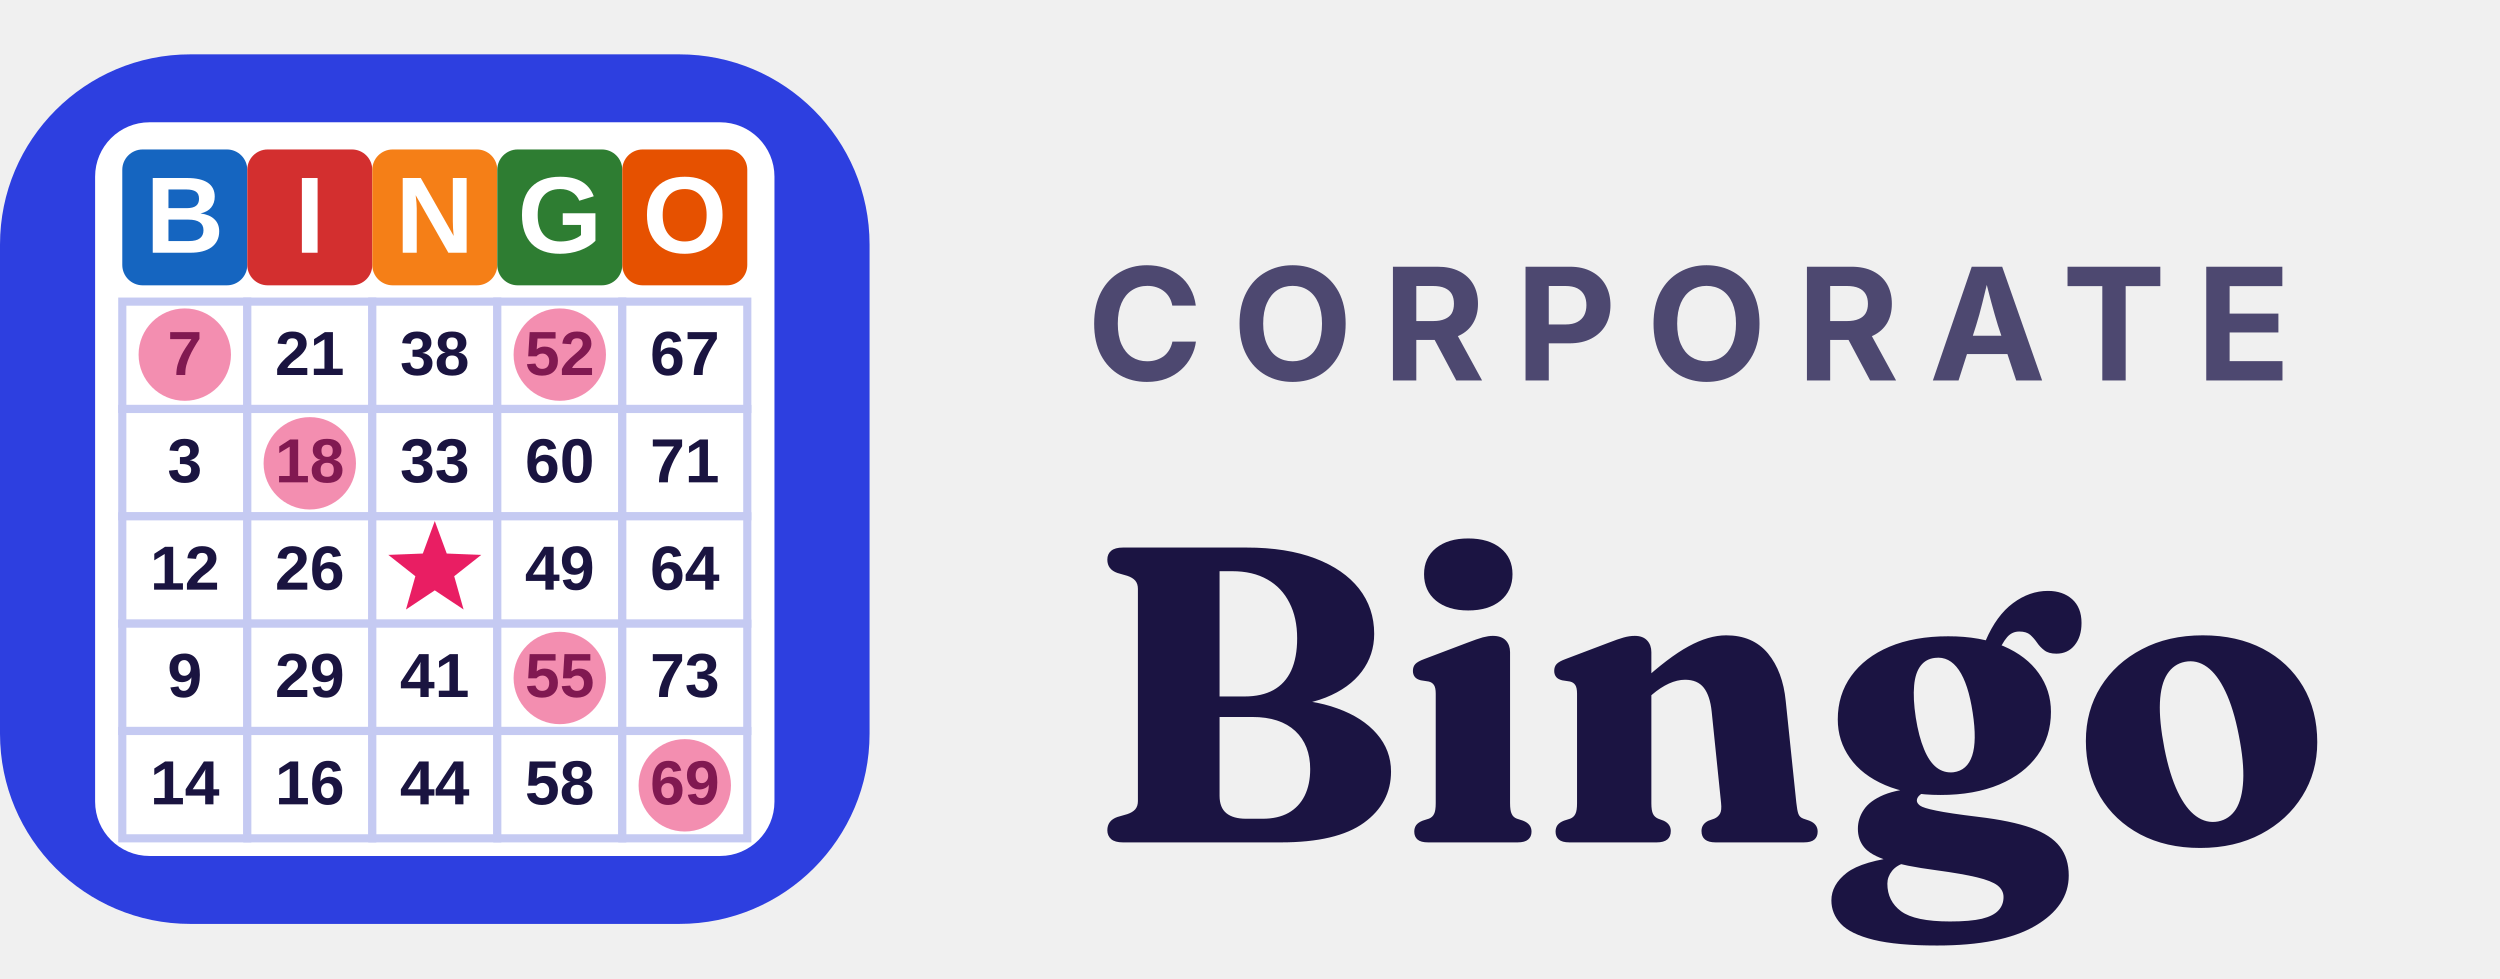
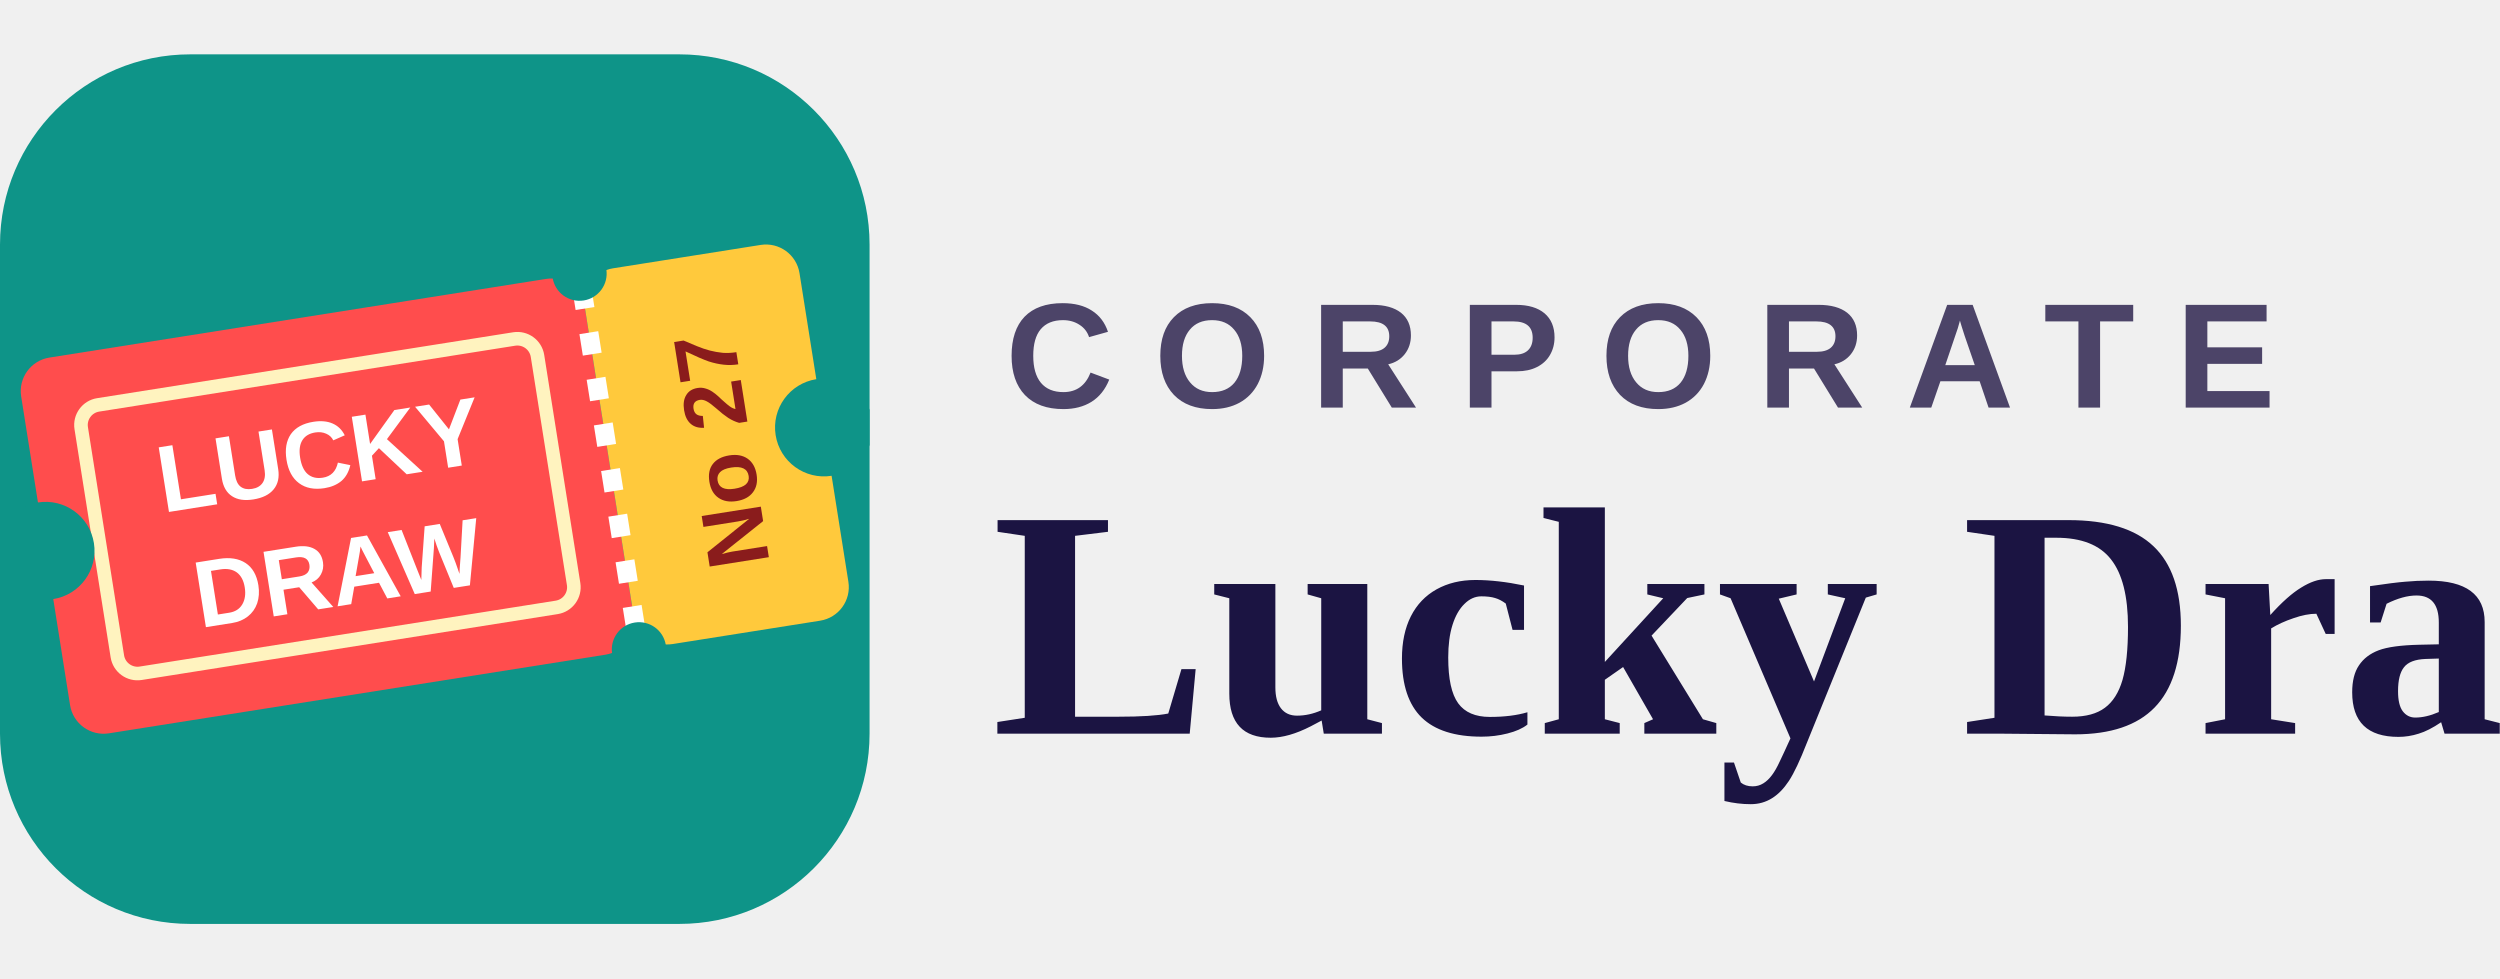
<svg xmlns="http://www.w3.org/2000/svg" viewBox="0 0 184 72" width="184" height="72" role="img" aria-label="Corporate Lucky Draw">
-   <g transform="translate(0 4) scale(1)">
+   <g transform="translate(0 4)">
    <svg viewBox="0 0 64 64" width="64" height="64">
-       <rect width="64" height="64" rx="14" fill="#2D3FE0" />
-       <rect x="7" y="5" width="50" height="54" rx="4" fill="#FFFFFF" />
-       <rect x="9.0" y="7" width="9.2" height="10" rx="1.5" fill="#1565C0" />
-       <text x="13.6" y="14.6" font-size="8" font-family="Arial,Helvetica,sans-serif" font-weight="700" fill="#FFFFFF" text-anchor="middle">B</text>
-       <rect x="18.2" y="7" width="9.2" height="10" rx="1.5" fill="#D32F2F" />
-       <text x="22.8" y="14.6" font-size="8" font-family="Arial,Helvetica,sans-serif" font-weight="700" fill="#FFFFFF" text-anchor="middle">I</text>
-       <rect x="27.4" y="7" width="9.2" height="10" rx="1.5" fill="#F57F17" />
-       <text x="32.0" y="14.6" font-size="8" font-family="Arial,Helvetica,sans-serif" font-weight="700" fill="#FFFFFF" text-anchor="middle">N</text>
-       <rect x="36.6" y="7" width="9.2" height="10" rx="1.5" fill="#2E7D32" />
-       <text x="41.2" y="14.6" font-size="8" font-family="Arial,Helvetica,sans-serif" font-weight="700" fill="#FFFFFF" text-anchor="middle">G</text>
-       <rect x="45.8" y="7" width="9.2" height="10" rx="1.5" fill="#E65100" />
-       <text x="50.4" y="14.6" font-size="8" font-family="Arial,Helvetica,sans-serif" font-weight="700" fill="#FFFFFF" text-anchor="middle">O</text>
-       <rect x="9.0" y="18.2" width="9.2" height="7.9" fill="#FFFFFF" stroke="#C5CAF2" stroke-width=".6" />
-       <text x="13.6" y="23.6" font-size="4.6" font-family="Arial,Helvetica,sans-serif" font-weight="700" fill="#1A1440" text-anchor="middle">7</text>
-       <circle cx="13.6" cy="22.1" r="3.4" fill="#E91E63" fill-opacity=".5" />
-       <rect x="18.2" y="18.2" width="9.2" height="7.9" fill="#FFFFFF" stroke="#C5CAF2" stroke-width=".6" />
-       <text x="22.8" y="23.6" font-size="4.6" font-family="Arial,Helvetica,sans-serif" font-weight="700" fill="#1A1440" text-anchor="middle">21</text>
-       <rect x="27.4" y="18.2" width="9.2" height="7.9" fill="#FFFFFF" stroke="#C5CAF2" stroke-width=".6" />
-       <text x="32.0" y="23.6" font-size="4.6" font-family="Arial,Helvetica,sans-serif" font-weight="700" fill="#1A1440" text-anchor="middle">38</text>
-       <rect x="36.6" y="18.2" width="9.2" height="7.9" fill="#FFFFFF" stroke="#C5CAF2" stroke-width=".6" />
-       <text x="41.2" y="23.6" font-size="4.6" font-family="Arial,Helvetica,sans-serif" font-weight="700" fill="#1A1440" text-anchor="middle">52</text>
-       <circle cx="41.2" cy="22.1" r="3.4" fill="#E91E63" fill-opacity=".5" />
-       <rect x="45.8" y="18.2" width="9.2" height="7.9" fill="#FFFFFF" stroke="#C5CAF2" stroke-width=".6" />
-       <text x="50.4" y="23.6" font-size="4.6" font-family="Arial,Helvetica,sans-serif" font-weight="700" fill="#1A1440" text-anchor="middle">67</text>
-       <rect x="9.0" y="26.1" width="9.2" height="7.9" fill="#FFFFFF" stroke="#C5CAF2" stroke-width=".6" />
-       <text x="13.6" y="31.5" font-size="4.6" font-family="Arial,Helvetica,sans-serif" font-weight="700" fill="#1A1440" text-anchor="middle">3</text>
-       <rect x="18.2" y="26.1" width="9.2" height="7.9" fill="#FFFFFF" stroke="#C5CAF2" stroke-width=".6" />
-       <text x="22.8" y="31.5" font-size="4.6" font-family="Arial,Helvetica,sans-serif" font-weight="700" fill="#1A1440" text-anchor="middle">18</text>
-       <circle cx="22.8" cy="30.1" r="3.4" fill="#E91E63" fill-opacity=".5" />
-       <rect x="27.4" y="26.1" width="9.2" height="7.9" fill="#FFFFFF" stroke="#C5CAF2" stroke-width=".6" />
-       <text x="32.0" y="31.5" font-size="4.6" font-family="Arial,Helvetica,sans-serif" font-weight="700" fill="#1A1440" text-anchor="middle">33</text>
-       <rect x="36.6" y="26.1" width="9.2" height="7.9" fill="#FFFFFF" stroke="#C5CAF2" stroke-width=".6" />
-       <text x="41.2" y="31.5" font-size="4.6" font-family="Arial,Helvetica,sans-serif" font-weight="700" fill="#1A1440" text-anchor="middle">60</text>
-       <rect x="45.8" y="26.1" width="9.2" height="7.9" fill="#FFFFFF" stroke="#C5CAF2" stroke-width=".6" />
-       <text x="50.4" y="31.5" font-size="4.6" font-family="Arial,Helvetica,sans-serif" font-weight="700" fill="#1A1440" text-anchor="middle">71</text>
-       <rect x="9.0" y="34.0" width="9.2" height="7.9" fill="#FFFFFF" stroke="#C5CAF2" stroke-width=".6" />
-       <text x="13.6" y="39.4" font-size="4.6" font-family="Arial,Helvetica,sans-serif" font-weight="700" fill="#1A1440" text-anchor="middle">12</text>
-       <rect x="18.2" y="34.0" width="9.2" height="7.9" fill="#FFFFFF" stroke="#C5CAF2" stroke-width=".6" />
-       <text x="22.8" y="39.4" font-size="4.6" font-family="Arial,Helvetica,sans-serif" font-weight="700" fill="#1A1440" text-anchor="middle">26</text>
-       <rect x="27.4" y="34.0" width="9.2" height="7.9" fill="#FFFFFF" stroke="#C5CAF2" stroke-width=".6" />
-       <path d="M32.00 34.35L32.88 36.74L35.42 36.84L33.43 38.41L34.12 40.86L32.00 39.45L29.88 40.86L30.57 38.41L28.58 36.84L31.12 36.74Z" fill="#E91E63" />
-       <rect x="36.6" y="34.0" width="9.2" height="7.9" fill="#FFFFFF" stroke="#C5CAF2" stroke-width=".6" />
-       <text x="41.2" y="39.4" font-size="4.6" font-family="Arial,Helvetica,sans-serif" font-weight="700" fill="#1A1440" text-anchor="middle">49</text>
-       <rect x="45.8" y="34.0" width="9.2" height="7.9" fill="#FFFFFF" stroke="#C5CAF2" stroke-width=".6" />
-       <text x="50.4" y="39.4" font-size="4.6" font-family="Arial,Helvetica,sans-serif" font-weight="700" fill="#1A1440" text-anchor="middle">64</text>
-       <rect x="9.0" y="41.9" width="9.2" height="7.9" fill="#FFFFFF" stroke="#C5CAF2" stroke-width=".6" />
-       <text x="13.6" y="47.3" font-size="4.6" font-family="Arial,Helvetica,sans-serif" font-weight="700" fill="#1A1440" text-anchor="middle">9</text>
-       <rect x="18.2" y="41.9" width="9.2" height="7.9" fill="#FFFFFF" stroke="#C5CAF2" stroke-width=".6" />
-       <text x="22.8" y="47.3" font-size="4.6" font-family="Arial,Helvetica,sans-serif" font-weight="700" fill="#1A1440" text-anchor="middle">29</text>
-       <rect x="27.4" y="41.9" width="9.2" height="7.9" fill="#FFFFFF" stroke="#C5CAF2" stroke-width=".6" />
-       <text x="32.0" y="47.3" font-size="4.6" font-family="Arial,Helvetica,sans-serif" font-weight="700" fill="#1A1440" text-anchor="middle">41</text>
-       <rect x="36.6" y="41.9" width="9.2" height="7.9" fill="#FFFFFF" stroke="#C5CAF2" stroke-width=".6" />
-       <text x="41.2" y="47.3" font-size="4.6" font-family="Arial,Helvetica,sans-serif" font-weight="700" fill="#1A1440" text-anchor="middle">55</text>
-       <circle cx="41.2" cy="45.9" r="3.4" fill="#E91E63" fill-opacity=".5" />
-       <rect x="45.8" y="41.9" width="9.2" height="7.9" fill="#FFFFFF" stroke="#C5CAF2" stroke-width=".6" />
-       <text x="50.4" y="47.3" font-size="4.6" font-family="Arial,Helvetica,sans-serif" font-weight="700" fill="#1A1440" text-anchor="middle">73</text>
-       <rect x="9.0" y="49.8" width="9.2" height="7.9" fill="#FFFFFF" stroke="#C5CAF2" stroke-width=".6" />
-       <text x="13.6" y="55.2" font-size="4.6" font-family="Arial,Helvetica,sans-serif" font-weight="700" fill="#1A1440" text-anchor="middle">14</text>
-       <rect x="18.2" y="49.8" width="9.2" height="7.9" fill="#FFFFFF" stroke="#C5CAF2" stroke-width=".6" />
-       <text x="22.8" y="55.2" font-size="4.6" font-family="Arial,Helvetica,sans-serif" font-weight="700" fill="#1A1440" text-anchor="middle">16</text>
-       <rect x="27.4" y="49.8" width="9.2" height="7.9" fill="#FFFFFF" stroke="#C5CAF2" stroke-width=".6" />
-       <text x="32.0" y="55.2" font-size="4.6" font-family="Arial,Helvetica,sans-serif" font-weight="700" fill="#1A1440" text-anchor="middle">44</text>
-       <rect x="36.6" y="49.8" width="9.2" height="7.9" fill="#FFFFFF" stroke="#C5CAF2" stroke-width=".6" />
-       <text x="41.2" y="55.2" font-size="4.6" font-family="Arial,Helvetica,sans-serif" font-weight="700" fill="#1A1440" text-anchor="middle">58</text>
-       <rect x="45.8" y="49.8" width="9.2" height="7.9" fill="#FFFFFF" stroke="#C5CAF2" stroke-width=".6" />
-       <text x="50.4" y="55.2" font-size="4.6" font-family="Arial,Helvetica,sans-serif" font-weight="700" fill="#1A1440" text-anchor="middle">69</text>
-       <circle cx="50.4" cy="53.8" r="3.4" fill="#E91E63" fill-opacity=".5" />
+       <rect width="64" height="64" rx="14" fill="#0E9488" />
+       <g transform="rotate(-9 32 32)">
+         <rect x="3" y="18" width="42" height="28" rx="2.5" fill="#FF4D4D" />
+         <rect x="45" y="18" width="16" height="28" rx="2.5" fill="#FFC93C" />
+         <rect x="7" y="22" width="34" height="20" rx="1.5" fill="none" stroke="#FFF3BF" stroke-width="1" />
+         <text x="24" y="30.6" font-size="7" font-family="Arial,Helvetica,sans-serif" font-weight="700" fill="#FFFFFF" text-anchor="middle">LUCKY</text>
+         <text x="24" y="39.4" font-size="7" font-family="Arial,Helvetica,sans-serif" font-weight="700" fill="#FFFFFF" text-anchor="middle">DRAW</text>
+         <text x="53" y="35" font-size="6.4" font-family="Arial,Helvetica,sans-serif" font-weight="700" fill="#8A1C1C" text-anchor="middle" transform="rotate(-90 53 32.5)">No 27</text>
+         <path d="M45 19v26" stroke="#FFFFFF" stroke-width="1.4" stroke-dasharray="1.6 1.8" />
+         <circle cx="3" cy="32" r="3.6" fill="#0E9488" />
+         <circle cx="61" cy="32" r="3.6" fill="#0E9488" />
+         <circle cx="45" cy="18" r="2" fill="#0E9488" />
+         <circle cx="45" cy="46" r="2" fill="#0E9488" />
+       </g>
    </svg>
  </g>
-   <path d="M84.41 28.11Q83.3 28.11 82.42 27.61Q81.54 27.1 81.03 26.14Q80.53 25.18 80.53 23.82Q80.53 22.46 81.04 21.49Q81.55 20.53 82.43 20.03Q83.31 19.52 84.41 19.52Q85.13 19.52 85.74 19.72Q86.36 19.92 86.83 20.3Q87.31 20.68 87.61 21.24Q87.92 21.79 88.01 22.49H86.28Q86.22 22.15 86.06 21.88Q85.9 21.61 85.66 21.43Q85.42 21.24 85.11 21.14Q84.81 21.04 84.45 21.04Q83.8 21.04 83.3 21.37Q82.81 21.69 82.54 22.31Q82.27 22.93 82.27 23.82Q82.27 24.73 82.54 25.34Q82.82 25.96 83.31 26.28Q83.8 26.59 84.44 26.59Q84.8 26.59 85.11 26.49Q85.41 26.39 85.66 26.21Q85.9 26.02 86.06 25.75Q86.22 25.48 86.29 25.14H88.02Q87.95 25.72 87.67 26.25Q87.4 26.79 86.93 27.21Q86.47 27.63 85.84 27.87Q85.2 28.11 84.41 28.11ZM95.14 28.11Q94.03 28.11 93.15 27.61Q92.26 27.1 91.75 26.14Q91.23 25.18 91.23 23.82Q91.23 22.46 91.75 21.49Q92.26 20.53 93.15 20.03Q94.03 19.52 95.14 19.52Q96.25 19.52 97.13 20.03Q98.01 20.53 98.53 21.49Q99.04 22.46 99.04 23.82Q99.04 25.18 98.53 26.14Q98.01 27.1 97.13 27.61Q96.25 28.11 95.14 28.11ZM95.14 26.59Q95.79 26.59 96.27 26.27Q96.76 25.95 97.03 25.33Q97.3 24.72 97.3 23.82Q97.3 22.92 97.03 22.3Q96.76 21.68 96.27 21.36Q95.79 21.04 95.14 21.04Q94.49 21.04 94 21.36Q93.52 21.68 93.25 22.3Q92.97 22.92 92.97 23.82Q92.97 24.72 93.25 25.33Q93.52 25.95 94 26.27Q94.49 26.59 95.14 26.59ZM102.52 28V19.63H105.79Q106.74 19.63 107.41 19.97Q108.08 20.31 108.43 20.92Q108.78 21.53 108.78 22.36Q108.78 23.18 108.42 23.78Q108.07 24.38 107.39 24.7Q106.71 25.02 105.75 25.02H103.54V23.63H105.48Q106 23.63 106.34 23.48Q106.68 23.34 106.85 23.06Q107.01 22.77 107.01 22.36Q107.01 21.93 106.85 21.64Q106.68 21.35 106.34 21.2Q106 21.05 105.47 21.05H104.24V28ZM107.18 28 105.15 24.19H107L109.08 28ZM112.28 28V19.63H115.54Q116.49 19.63 117.16 20Q117.83 20.36 118.18 21Q118.53 21.63 118.53 22.46Q118.53 23.29 118.18 23.92Q117.82 24.55 117.14 24.91Q116.47 25.27 115.5 25.27H113.4V23.88H115.23Q115.75 23.88 116.09 23.7Q116.43 23.52 116.6 23.2Q116.76 22.88 116.76 22.46Q116.76 22.03 116.6 21.72Q116.43 21.4 116.09 21.22Q115.75 21.05 115.22 21.05H113.99V28ZM125.6 28.11Q124.5 28.11 123.61 27.61Q122.73 27.1 122.21 26.14Q121.7 25.18 121.7 23.82Q121.7 22.46 122.21 21.49Q122.73 20.53 123.61 20.03Q124.5 19.52 125.6 19.52Q126.71 19.52 127.6 20.03Q128.48 20.53 128.99 21.49Q129.5 22.46 129.5 23.82Q129.5 25.18 128.99 26.14Q128.48 27.1 127.6 27.61Q126.71 28.11 125.6 28.11ZM125.6 26.59Q126.25 26.59 126.74 26.27Q127.23 25.95 127.5 25.33Q127.77 24.72 127.77 23.82Q127.77 22.92 127.5 22.3Q127.23 21.68 126.74 21.36Q126.25 21.04 125.6 21.04Q124.96 21.04 124.47 21.36Q123.98 21.68 123.71 22.3Q123.44 22.92 123.44 23.82Q123.44 24.72 123.71 25.33Q123.98 25.95 124.47 26.27Q124.96 26.59 125.6 26.59ZM132.99 28V19.63H136.25Q137.21 19.63 137.87 19.97Q138.54 20.31 138.89 20.92Q139.24 21.53 139.24 22.36Q139.24 23.18 138.89 23.78Q138.53 24.38 137.86 24.7Q137.18 25.02 136.21 25.02H134V23.63H135.94Q136.46 23.63 136.8 23.48Q137.14 23.34 137.31 23.06Q137.48 22.77 137.48 22.36Q137.48 21.93 137.31 21.64Q137.14 21.35 136.8 21.2Q136.46 21.05 135.94 21.05H134.7V28ZM137.64 28 135.61 24.19H137.47L139.55 28ZM142.26 28 145.12 19.63H147.36L150.3 28H148.39L147.05 23.96Q146.81 23.18 146.56 22.25Q146.31 21.32 146.04 20.22H146.41Q146.14 21.33 145.91 22.26Q145.68 23.2 145.44 23.96L144.15 28ZM144.05 26.06V24.71H148.51V26.06ZM152.17 21.06V19.63H159V21.06H156.45V28H154.73V21.06ZM162.38 28V19.63H167.98V21.06H164.1V23.08H167.69V24.47H164.1V26.58H167.99V28Z" fill="#4D4870" />
-   <path d="M102.38 56.79Q102.38 59.11 100.38 60.56Q98.38 62 94.28 62H82.65Q82.06 62 81.78 61.76Q81.5 61.51 81.5 61.11Q81.5 60.39 82.24 60.13L82.97 59.92Q83.36 59.79 83.56 59.56Q83.75 59.33 83.75 58.96V43.34Q83.75 42.97 83.56 42.74Q83.36 42.51 82.97 42.38L82.24 42.17Q81.5 41.91 81.5 41.19Q81.5 40.77 81.78 40.54Q82.06 40.3 82.65 40.3H91.75Q94.7 40.3 96.8 41.1Q98.9 41.9 100.02 43.32Q101.14 44.75 101.14 46.65Q101.14 48.21 100.23 49.42Q99.32 50.64 97.57 51.34Q95.82 52.03 93.28 52.03L94.06 51.46Q96.57 51.46 98.43 52.14Q100.3 52.81 101.34 54.02Q102.38 55.22 102.38 56.79ZM92.17 52.77H88.09V51.26H91.59Q92.86 51.26 93.72 50.79Q94.59 50.31 95.03 49.36Q95.47 48.4 95.47 46.98Q95.47 45.46 94.9 44.36Q94.34 43.25 93.28 42.65Q92.21 42.04 90.69 42.04H89.76V58.57Q89.76 59.44 90.26 59.85Q90.76 60.26 91.72 60.26H92.93Q94.05 60.26 94.83 59.83Q95.61 59.39 96.02 58.57Q96.43 57.74 96.43 56.61Q96.43 54.83 95.33 53.8Q94.22 52.77 92.17 52.77ZM111.14 48V59.11Q111.14 59.66 111.26 59.9Q111.37 60.15 111.63 60.25L112.09 60.4Q112.42 60.53 112.57 60.73Q112.72 60.93 112.72 61.21Q112.72 61.58 112.47 61.79Q112.23 62 111.69 62H105.11Q104.57 62 104.33 61.79Q104.09 61.58 104.09 61.21Q104.09 60.93 104.23 60.73Q104.38 60.53 104.71 60.4L105.18 60.25Q105.44 60.14 105.55 59.9Q105.67 59.67 105.67 59.11V51.06Q105.67 50.61 105.54 50.42Q105.41 50.22 105.15 50.16L104.57 50.07Q104.26 49.99 104.13 49.82Q103.99 49.64 103.99 49.38Q103.99 49.06 104.17 48.87Q104.35 48.68 104.84 48.5L107.98 47.31Q108.71 47.03 109.13 46.91Q109.56 46.8 109.87 46.8Q110.51 46.8 110.83 47.14Q111.14 47.47 111.14 48ZM108.06 44.93Q106.57 44.93 105.69 44.21Q104.81 43.48 104.81 42.26Q104.81 41.05 105.69 40.34Q106.57 39.63 108.06 39.63Q109.56 39.63 110.44 40.34Q111.32 41.05 111.32 42.26Q111.32 43.48 110.44 44.21Q109.56 44.93 108.06 44.93ZM121.54 48V59.11Q121.54 59.66 121.66 59.9Q121.77 60.13 122.03 60.25L122.46 60.41Q122.97 60.66 122.97 61.16Q122.97 62 121.93 62H115.51Q114.97 62 114.73 61.79Q114.49 61.58 114.49 61.21Q114.49 60.93 114.63 60.73Q114.78 60.53 115.11 60.4L115.58 60.25Q115.84 60.14 115.95 59.9Q116.07 59.67 116.07 59.11V51.06Q116.07 50.61 115.94 50.42Q115.81 50.22 115.55 50.16L114.97 50.07Q114.66 49.99 114.53 49.82Q114.39 49.64 114.39 49.38Q114.39 49.06 114.57 48.87Q114.75 48.68 115.24 48.5L118.38 47.31Q119.07 47.04 119.5 46.92Q119.93 46.8 120.32 46.8Q120.92 46.8 121.23 47.14Q121.54 47.47 121.54 48ZM121.02 51.62 120.2 50.76 120.73 50.27Q122.8 48.37 124.28 47.57Q125.76 46.76 127.05 46.76Q129.01 46.76 130.12 48.09Q131.22 49.43 131.43 51.6L132.21 59.09Q132.27 59.65 132.36 59.9Q132.45 60.15 132.72 60.25L133.16 60.4Q133.49 60.53 133.63 60.73Q133.78 60.93 133.78 61.21Q133.78 61.58 133.54 61.79Q133.3 62 132.76 62H126.27Q125.23 62 125.23 61.16Q125.23 60.66 125.73 60.41L126.18 60.25Q126.45 60.13 126.59 59.89Q126.73 59.65 126.67 59.09L125.98 52.38Q125.86 51.21 125.4 50.62Q124.94 50.03 124.02 50.03Q123.45 50.03 122.83 50.31Q122.22 50.59 121.61 51.11ZM145.59 60.12Q143.44 59.86 142.5 59.66Q141.55 59.47 141.31 59.29Q141.08 59.11 141.08 58.93Q141.08 58.73 141.24 58.57Q141.4 58.4 141.77 58.25L141.52 57.97Q139.69 58.07 138.65 58.5Q137.61 58.94 137.18 59.59Q136.74 60.24 136.74 61Q136.74 61.8 137.2 62.36Q137.66 62.93 138.91 63.33Q140.15 63.74 142.51 64.05Q144.42 64.31 145.5 64.57Q146.58 64.83 147.02 65.17Q147.46 65.52 147.46 66.02Q147.46 66.6 147.09 67Q146.72 67.41 145.87 67.62Q145.01 67.82 143.52 67.82Q140.94 67.82 139.92 67.07Q138.91 66.32 138.91 65.04Q138.91 64.53 139.26 64.09Q139.61 63.66 140.26 63.49L140.07 63.02Q137.06 63.36 135.92 64.24Q134.79 65.12 134.79 66.27Q134.79 67.25 135.49 68Q136.2 68.75 137.9 69.17Q139.6 69.59 142.57 69.59Q147.3 69.59 149.78 68.15Q152.26 66.7 152.26 64.44Q152.26 63.17 151.61 62.32Q150.96 61.46 149.49 60.93Q148.03 60.41 145.59 60.12ZM145.6 48.39 146.82 48.51Q147.35 47.32 147.72 46.9Q148.08 46.48 148.62 46.48Q149.14 46.48 149.42 46.72Q149.7 46.97 149.92 47.29Q150.14 47.62 150.46 47.86Q150.77 48.11 151.35 48.11Q152.19 48.11 152.69 47.49Q153.2 46.87 153.2 45.85Q153.2 44.72 152.51 44.1Q151.82 43.49 150.73 43.49Q149.37 43.49 148.16 44.39Q146.94 45.29 146.14 47.16ZM150.95 52.39Q150.95 50.81 150.05 49.55Q149.16 48.29 147.47 47.56Q145.79 46.83 143.39 46.83Q140.89 46.83 139.06 47.6Q137.24 48.37 136.25 49.75Q135.26 51.13 135.26 52.95Q135.26 54.52 136.15 55.78Q137.04 57.05 138.74 57.78Q140.43 58.51 142.82 58.51Q145.32 58.51 147.15 57.74Q148.97 56.97 149.96 55.59Q150.95 54.21 150.95 52.39ZM142.42 48.42Q143.47 48.29 144.17 49.31Q144.87 50.33 145.19 52.45Q145.51 54.54 145.15 55.62Q144.79 56.71 143.77 56.84Q143.08 56.91 142.53 56.49Q141.99 56.07 141.61 55.14Q141.22 54.21 141 52.81Q140.79 51.41 140.88 50.46Q140.96 49.52 141.36 49Q141.75 48.49 142.42 48.42ZM162.13 46.76Q164.65 46.76 166.55 47.75Q168.44 48.74 169.5 50.52Q170.55 52.29 170.55 54.63Q170.55 56.83 169.45 58.59Q168.36 60.35 166.42 61.38Q164.48 62.41 161.93 62.41Q159.42 62.41 157.52 61.41Q155.63 60.4 154.57 58.63Q153.52 56.85 153.52 54.54Q153.52 52.3 154.61 50.55Q155.71 48.79 157.65 47.78Q159.58 46.76 162.13 46.76ZM163.25 60.46Q164.08 60.3 164.56 59.56Q165.03 58.81 165.1 57.45Q165.17 56.09 164.77 54.09Q164.39 52.14 163.79 50.89Q163.2 49.64 162.44 49.09Q161.68 48.54 160.81 48.71Q159.99 48.87 159.51 49.61Q159.03 50.36 158.97 51.71Q158.91 53.07 159.3 55.08Q159.68 57.02 160.28 58.28Q160.88 59.53 161.63 60.07Q162.39 60.62 163.25 60.46Z" fill="#1B1442" />
+   <text x="74" y="30" font-size="11" font-family="Arial,Helvetica,sans-serif" font-weight="700" letter-spacing="3" fill="#4C4468">CORPORATE</text>
+   <text x="73" y="54" font-size="24" font-family="Georgia,Times New Roman,serif" font-weight="700" fill="#1B1442">Lucky Draw</text>
</svg>
